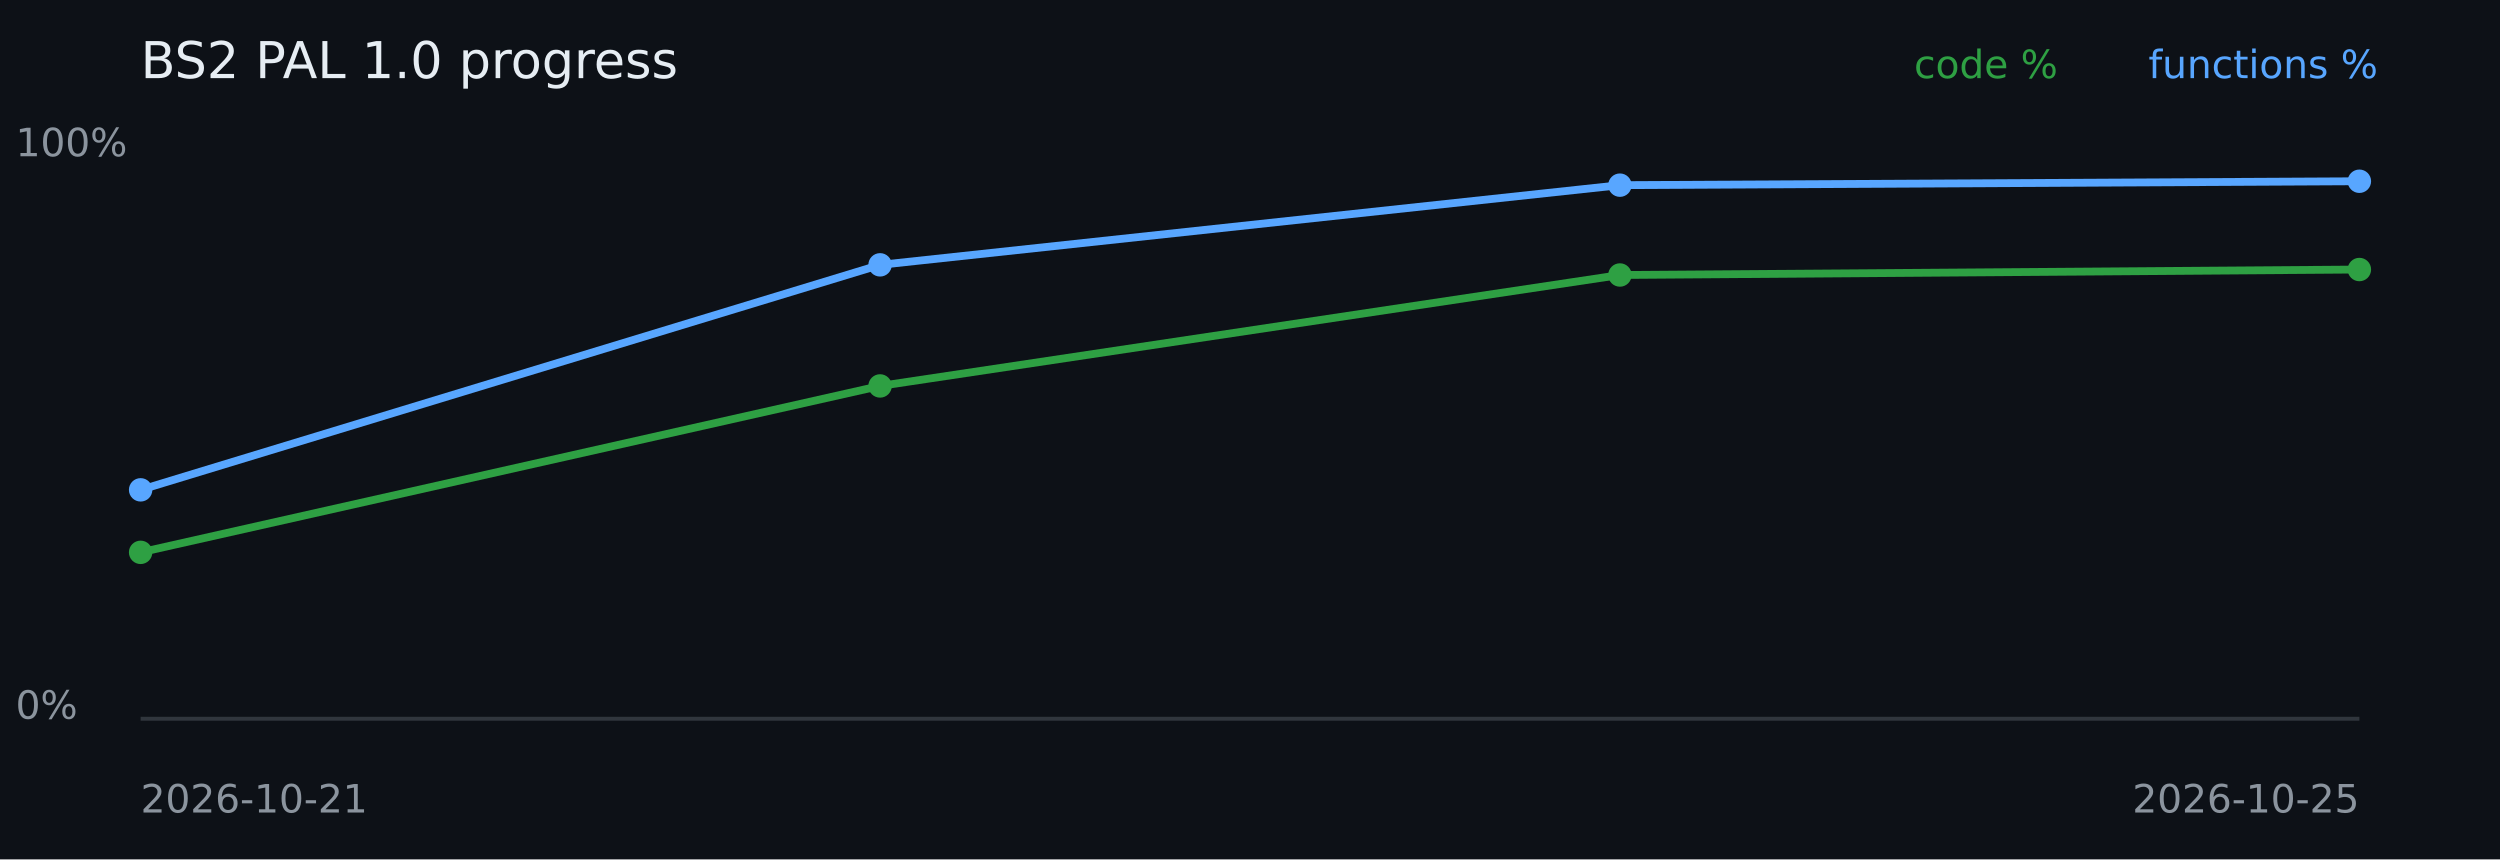
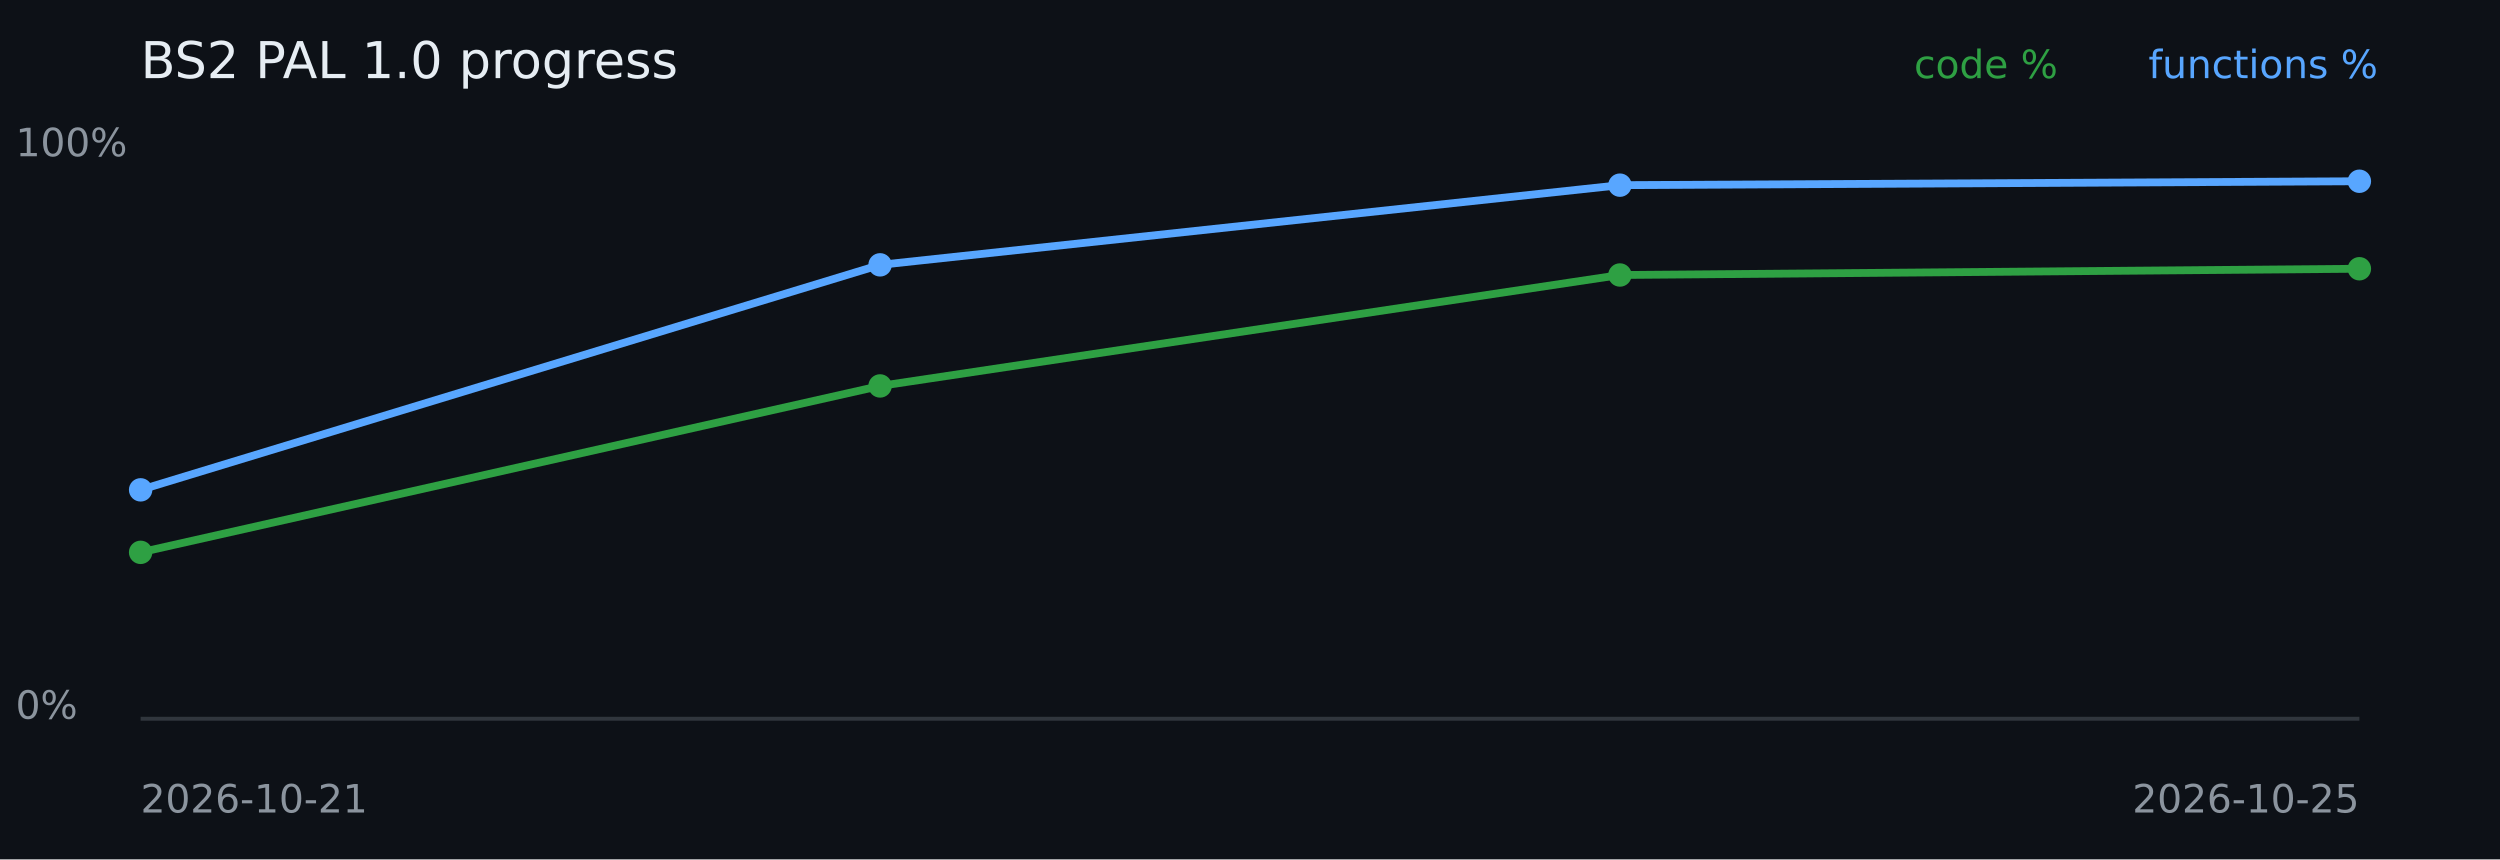
<svg xmlns="http://www.w3.org/2000/svg" width="640" height="220" font-family="Verdana,DejaVu Sans,sans-serif">
  <rect width="100%" height="100%" fill="#0d1117" />
  <text x="36" y="20" font-size="13" fill="#e6edf3">BS2 PAL 1.0 progress</text>
  <line x1="36" y1="184" x2="604" y2="184" stroke="#30363d" />
  <text x="4" y="40" font-size="10" fill="#8b949e">100%</text>
  <text x="4" y="184" font-size="10" fill="#8b949e">0%</text>
  <polyline fill="none" stroke="#58a6ff" stroke-width="2" points="36.0,125.4 225.3,67.8 414.7,47.4 604.0,46.4" />
  <circle cx="36.0" cy="125.4" r="3" fill="#58a6ff" />
  <circle cx="225.3" cy="67.8" r="3" fill="#58a6ff" />
  <circle cx="414.7" cy="47.4" r="3" fill="#58a6ff" />
  <circle cx="604.0" cy="46.4" r="3" fill="#58a6ff" />
-   <polyline fill="none" stroke="#2ea043" stroke-width="2" points="36.0,141.4 225.3,98.8 414.7,70.4 604.0,69.0" />
+   <polyline fill="none" stroke="#2ea043" stroke-width="2" points="36.0,141.4 225.3,98.8 414.7,70.4 604.0,68.8" />
  <circle cx="36.0" cy="141.4" r="3" fill="#2ea043" />
  <circle cx="225.3" cy="98.8" r="3" fill="#2ea043" />
  <circle cx="414.7" cy="70.4" r="3" fill="#2ea043" />
-   <circle cx="604.0" cy="69.0" r="3" fill="#2ea043" />
+   <circle cx="604.0" cy="68.8" r="3" fill="#2ea043" />
  <text x="490" y="20" font-size="10" fill="#2ea043">code %</text>
  <text x="550" y="20" font-size="10" fill="#58a6ff">functions %</text>
  <text x="36" y="208" font-size="10" fill="#8b949e">2026-10-21</text>
  <text x="604" y="208" font-size="10" fill="#8b949e" text-anchor="end">2026-10-25</text>
</svg>
